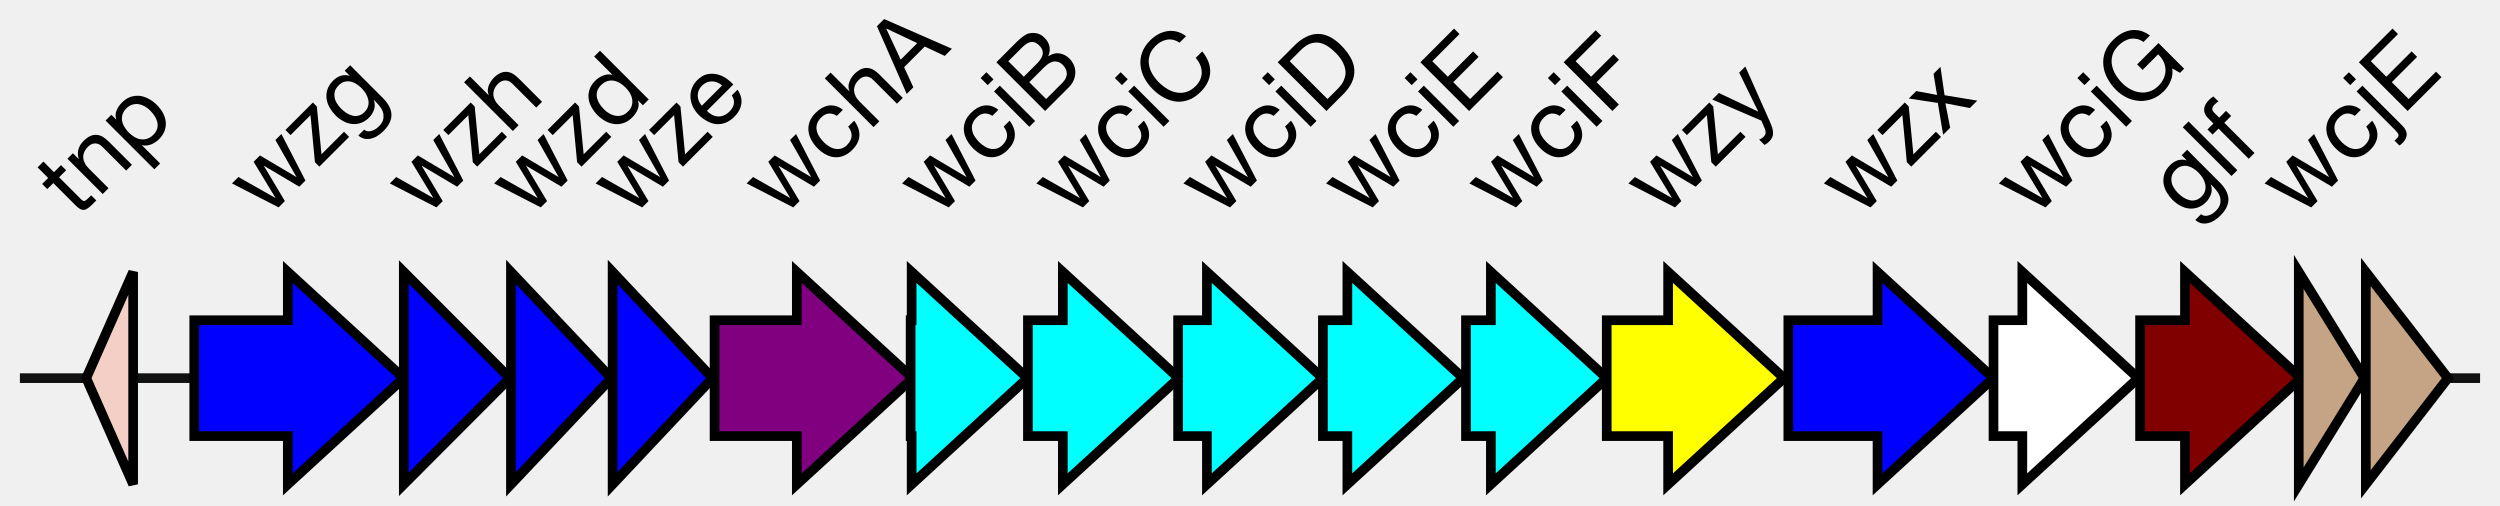
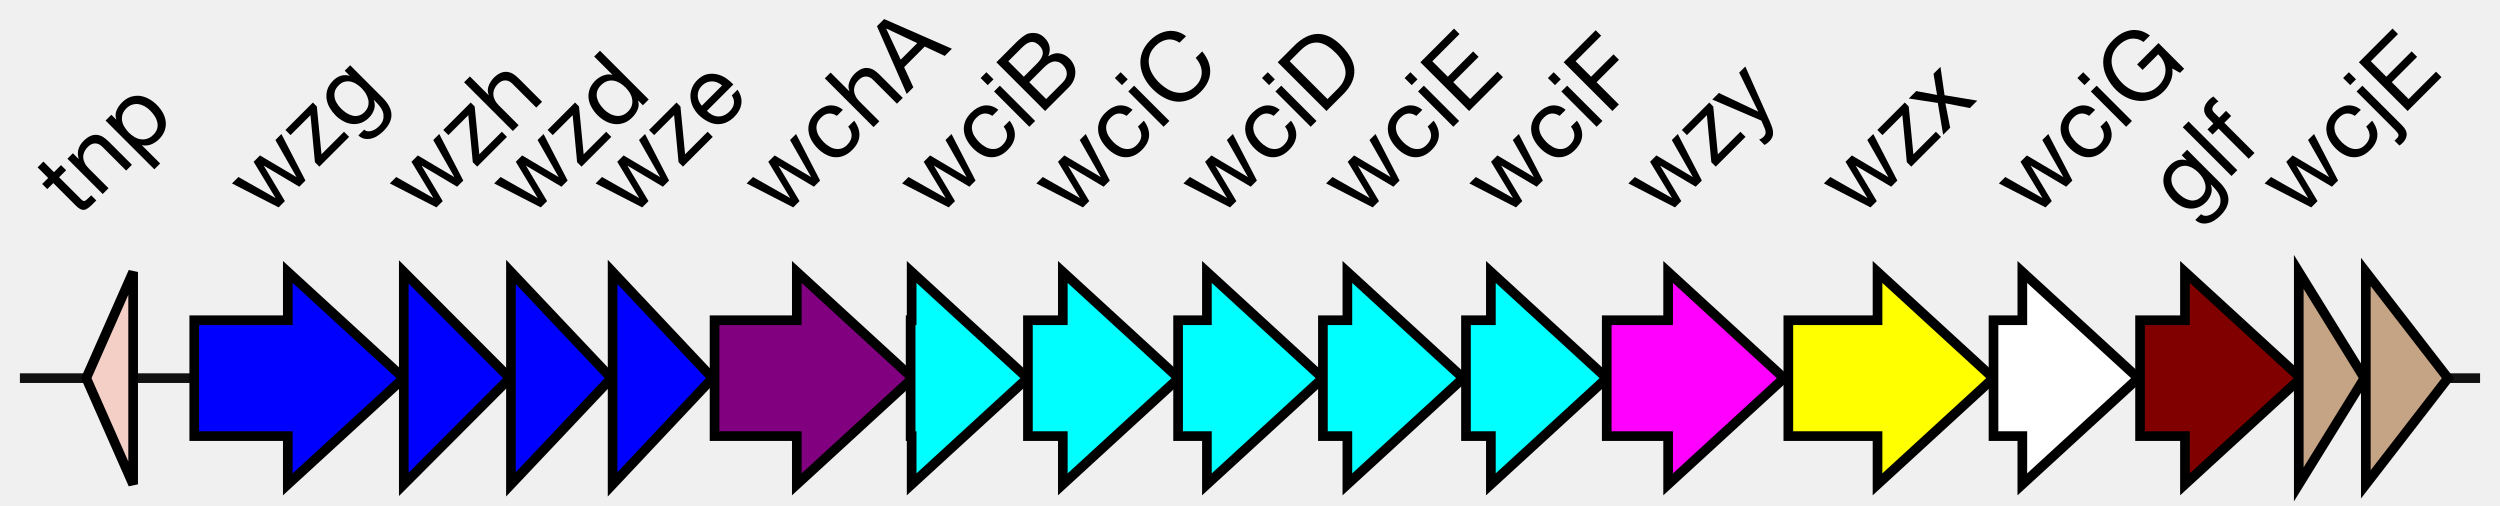
<svg xmlns="http://www.w3.org/2000/svg" width="100%" height="100%" viewBox="0 0 1079 218" version="1.1" xml:space="preserve" style="fill-rule:evenodd;clip-rule:evenodd;">
  <path d="M8.59,163.208L1070.4,163.208" style="fill:none;fill-rule:nonzero;stroke:rgb(17,17,17);stroke-width:4.17px;" />
  <path d="M57.465,209.042L57.465,117.375L37.215,163.208L57.465,209.042Z" style="fill:rgb(243,207,198);fill-rule:nonzero;stroke:black;stroke-width:4.17px;" />
  <g transform="matrix(0.707107,-0.707107,0.707107,0.707107,33.1665,94.9002)">
    <g transform="matrix(41.667,0,0,41.667,0,0)">
      <path d="M0.182,-0.517L0.182,-0.672L0.097,-0.672L0.097,-0.517L0.009,-0.517L0.009,-0.442L0.097,-0.442L0.097,-0.113C0.097,-0.089 0.099,-0.07 0.104,-0.055C0.109,-0.04 0.116,-0.029 0.126,-0.021C0.135,-0.013 0.148,-0.008 0.164,-0.005C0.179,-0.002 0.198,-0 0.22,-0L0.285,-0L0.285,-0.075L0.246,-0.075C0.233,-0.075 0.222,-0.076 0.214,-0.077C0.205,-0.078 0.199,-0.08 0.194,-0.083C0.189,-0.086 0.186,-0.091 0.185,-0.097C0.183,-0.103 0.182,-0.111 0.182,-0.121L0.182,-0.442L0.285,-0.442L0.285,-0.517L0.182,-0.517Z" style="fill-rule:nonzero;" />
    </g>
    <g transform="matrix(41.667,0,0,41.667,13.1251,0)">
      <path d="M0.064,-0.517L0.064,-0L0.149,-0L0.149,-0.292C0.149,-0.315 0.152,-0.337 0.159,-0.357C0.165,-0.376 0.174,-0.393 0.187,-0.408C0.2,-0.423 0.216,-0.434 0.235,-0.442C0.254,-0.45 0.276,-0.454 0.302,-0.454C0.335,-0.454 0.36,-0.445 0.379,-0.426C0.398,-0.407 0.407,-0.382 0.407,-0.35L0.407,-0L0.492,-0L0.492,-0.34C0.492,-0.368 0.489,-0.393 0.484,-0.417C0.478,-0.44 0.468,-0.459 0.454,-0.476C0.44,-0.493 0.422,-0.506 0.399,-0.515C0.376,-0.524 0.348,-0.529 0.314,-0.529C0.237,-0.529 0.181,-0.498 0.146,-0.435L0.144,-0.435L0.144,-0.517L0.064,-0.517Z" style="fill-rule:nonzero;" />
    </g>
    <g transform="matrix(41.667,0,0,41.667,36.292,0)">
      <path d="M0.067,-0.517L0.067,0.197L0.152,0.197L0.152,-0.069L0.154,-0.069C0.163,-0.054 0.175,-0.041 0.189,-0.031C0.202,-0.02 0.217,-0.012 0.232,-0.006C0.247,0 0.263,0.004 0.279,0.007C0.294,0.01 0.308,0.011 0.321,0.011C0.36,0.011 0.395,0.004 0.425,-0.01C0.454,-0.024 0.479,-0.043 0.499,-0.068C0.518,-0.092 0.533,-0.12 0.543,-0.153C0.552,-0.186 0.557,-0.22 0.557,-0.257C0.557,-0.294 0.552,-0.328 0.542,-0.361C0.532,-0.394 0.517,-0.423 0.498,-0.448C0.478,-0.472 0.453,-0.492 0.424,-0.507C0.394,-0.522 0.359,-0.529 0.319,-0.529C0.283,-0.529 0.25,-0.523 0.22,-0.51C0.19,-0.497 0.168,-0.476 0.154,-0.447L0.152,-0.447L0.152,-0.517L0.067,-0.517ZM0.467,-0.263C0.467,-0.238 0.464,-0.213 0.459,-0.189C0.454,-0.165 0.445,-0.144 0.433,-0.125C0.421,-0.106 0.405,-0.091 0.386,-0.08C0.366,-0.069 0.341,-0.063 0.312,-0.063C0.283,-0.063 0.258,-0.069 0.237,-0.08C0.216,-0.091 0.2,-0.105 0.187,-0.123C0.173,-0.141 0.164,-0.162 0.158,-0.186C0.152,-0.209 0.149,-0.234 0.149,-0.259C0.149,-0.283 0.152,-0.307 0.158,-0.33C0.163,-0.353 0.172,-0.374 0.185,-0.393C0.198,-0.411 0.214,-0.426 0.234,-0.437C0.254,-0.448 0.278,-0.454 0.307,-0.454C0.334,-0.454 0.358,-0.449 0.379,-0.438C0.399,-0.427 0.416,-0.413 0.429,-0.395C0.442,-0.377 0.451,-0.357 0.458,-0.334C0.464,-0.311 0.467,-0.287 0.467,-0.263Z" style="fill-rule:nonzero;" />
    </g>
  </g>
  <path d="M83.84,138.208L124.215,138.208L124.215,117.375L174.215,163.208L124.215,209.042L124.215,188.208L83.84,188.208L83.84,138.208Z" style="fill:rgb(0,0,255);fill-rule:nonzero;stroke:black;stroke-width:4.17px;" />
  <g transform="matrix(0.707107,-0.707107,0.707107,0.707107,114.854,94.8994)">
    <g transform="matrix(41.667,0,0,41.667,0,0)">
      <path d="M0.576,-0L0.741,-0.517L0.653,-0.517L0.537,-0.094L0.535,-0.094L0.427,-0.517L0.334,-0.517L0.23,-0.094L0.228,-0.094L0.111,-0.517L0.017,-0.517L0.183,-0L0.275,-0L0.379,-0.411L0.381,-0.411L0.486,-0L0.576,-0Z" style="fill-rule:nonzero;" />
    </g>
    <g transform="matrix(41.667,0,0,41.667,31.5836,0)">
      <path d="M0.022,-0.065L0.022,-0L0.458,-0L0.458,-0.075L0.128,-0.075L0.444,-0.459L0.444,-0.517L0.042,-0.517L0.042,-0.442L0.334,-0.442L0.022,-0.065Z" style="fill-rule:nonzero;" />
    </g>
    <g transform="matrix(41.667,0,0,41.667,51.5837,0)">
      <path d="M0.51,-0.044L0.51,-0.517L0.43,-0.517L0.43,-0.443L0.429,-0.443C0.414,-0.472 0.392,-0.493 0.365,-0.508C0.338,-0.522 0.308,-0.529 0.275,-0.529C0.23,-0.529 0.193,-0.521 0.162,-0.504C0.131,-0.487 0.107,-0.465 0.088,-0.439C0.069,-0.412 0.056,-0.383 0.048,-0.351C0.04,-0.318 0.036,-0.287 0.036,-0.256C0.036,-0.221 0.041,-0.187 0.051,-0.156C0.06,-0.124 0.075,-0.096 0.094,-0.073C0.113,-0.049 0.137,-0.03 0.166,-0.016C0.195,-0.002 0.228,0.005 0.267,0.005C0.3,0.005 0.332,-0.003 0.362,-0.018C0.391,-0.033 0.413,-0.056 0.428,-0.088L0.43,-0.088L0.43,-0.054C0.43,-0.025 0.427,0.001 0.422,0.025C0.416,0.049 0.407,0.07 0.394,0.087C0.381,0.103 0.365,0.117 0.346,0.127C0.327,0.136 0.303,0.141 0.275,0.141C0.261,0.141 0.246,0.14 0.231,0.137C0.216,0.134 0.202,0.129 0.189,0.122C0.175,0.115 0.165,0.107 0.156,0.096C0.147,0.085 0.142,0.072 0.141,0.057L0.056,0.057C0.057,0.085 0.065,0.109 0.078,0.128C0.091,0.147 0.108,0.163 0.129,0.175C0.149,0.187 0.171,0.196 0.197,0.201C0.222,0.206 0.246,0.209 0.27,0.209C0.353,0.209 0.413,0.188 0.452,0.146C0.491,0.104 0.51,0.041 0.51,-0.044ZM0.272,-0.069C0.244,-0.069 0.221,-0.075 0.202,-0.087C0.183,-0.098 0.168,-0.114 0.157,-0.133C0.146,-0.152 0.138,-0.173 0.133,-0.196C0.128,-0.219 0.126,-0.243 0.126,-0.266C0.126,-0.291 0.129,-0.314 0.135,-0.337C0.14,-0.36 0.149,-0.38 0.162,-0.397C0.174,-0.414 0.19,-0.428 0.209,-0.439C0.228,-0.449 0.252,-0.454 0.279,-0.454C0.306,-0.454 0.328,-0.449 0.347,-0.438C0.366,-0.427 0.381,-0.413 0.393,-0.396C0.404,-0.378 0.413,-0.358 0.418,-0.336C0.423,-0.314 0.426,-0.292 0.426,-0.269C0.426,-0.245 0.423,-0.221 0.418,-0.197C0.412,-0.173 0.403,-0.152 0.391,-0.133C0.379,-0.114 0.363,-0.098 0.344,-0.087C0.324,-0.075 0.3,-0.069 0.272,-0.069Z" style="fill-rule:nonzero;" />
    </g>
  </g>
  <path d="M174.277,209.042L174.277,117.375L220.027,163.208L174.277,209.042Z" style="fill:rgb(0,0,255);fill-rule:nonzero;stroke:black;stroke-width:4.17px;" />
  <g transform="matrix(0.707107,-0.707107,0.707107,0.707107,182.979,94.8997)">
    <g transform="matrix(41.667,0,0,41.667,0,0)">
      <path d="M0.576,-0L0.741,-0.517L0.653,-0.517L0.537,-0.094L0.535,-0.094L0.427,-0.517L0.334,-0.517L0.23,-0.094L0.228,-0.094L0.111,-0.517L0.017,-0.517L0.183,-0L0.275,-0L0.379,-0.411L0.381,-0.411L0.486,-0L0.576,-0Z" style="fill-rule:nonzero;" />
    </g>
    <g transform="matrix(41.667,0,0,41.667,31.5836,0)">
      <path d="M0.022,-0.065L0.022,-0L0.458,-0L0.458,-0.075L0.128,-0.075L0.444,-0.459L0.444,-0.517L0.042,-0.517L0.042,-0.442L0.334,-0.442L0.022,-0.065Z" style="fill-rule:nonzero;" />
    </g>
    <g transform="matrix(41.667,0,0,41.667,51.5837,0)">
      <path d="M0.064,-0.714L0.064,-0L0.149,-0L0.149,-0.292C0.149,-0.315 0.152,-0.337 0.159,-0.357C0.165,-0.376 0.174,-0.393 0.187,-0.408C0.2,-0.423 0.216,-0.434 0.235,-0.442C0.254,-0.45 0.276,-0.454 0.302,-0.454C0.335,-0.454 0.36,-0.445 0.379,-0.426C0.398,-0.407 0.407,-0.382 0.407,-0.35L0.407,-0L0.492,-0L0.492,-0.34C0.492,-0.368 0.489,-0.393 0.484,-0.417C0.478,-0.44 0.468,-0.459 0.454,-0.476C0.44,-0.493 0.422,-0.506 0.399,-0.515C0.376,-0.524 0.348,-0.529 0.314,-0.529C0.299,-0.529 0.283,-0.527 0.267,-0.524C0.25,-0.521 0.235,-0.516 0.22,-0.509C0.205,-0.502 0.191,-0.493 0.179,-0.482C0.167,-0.47 0.158,-0.457 0.151,-0.441L0.149,-0.441L0.149,-0.714L0.064,-0.714Z" style="fill-rule:nonzero;" />
    </g>
  </g>
  <path d="M220.527,209.042L220.527,117.375L263.84,163.208L220.527,209.042Z" style="fill:rgb(0,0,255);fill-rule:nonzero;stroke:black;stroke-width:4.17px;" />
  <g transform="matrix(0.707107,-0.707107,0.707107,0.707107,228.01,94.9)">
    <g transform="matrix(41.667,0,0,41.667,0,0)">
      <path d="M0.576,-0L0.741,-0.517L0.653,-0.517L0.537,-0.094L0.535,-0.094L0.427,-0.517L0.334,-0.517L0.23,-0.094L0.228,-0.094L0.111,-0.517L0.017,-0.517L0.183,-0L0.275,-0L0.379,-0.411L0.381,-0.411L0.486,-0L0.576,-0Z" style="fill-rule:nonzero;" />
    </g>
    <g transform="matrix(41.667,0,0,41.667,31.5836,0)">
      <path d="M0.022,-0.065L0.022,-0L0.458,-0L0.458,-0.075L0.128,-0.075L0.444,-0.459L0.444,-0.517L0.042,-0.517L0.042,-0.442L0.334,-0.442L0.022,-0.065Z" style="fill-rule:nonzero;" />
    </g>
    <g transform="matrix(41.667,0,0,41.667,51.5837,0)">
      <path d="M0.126,-0.254C0.126,-0.279 0.129,-0.304 0.134,-0.328C0.139,-0.352 0.148,-0.373 0.16,-0.392C0.172,-0.411 0.188,-0.426 0.208,-0.437C0.228,-0.448 0.252,-0.454 0.281,-0.454C0.31,-0.454 0.335,-0.448 0.356,-0.438C0.377,-0.427 0.394,-0.412 0.407,-0.394C0.42,-0.376 0.429,-0.355 0.435,-0.332C0.441,-0.308 0.444,-0.283 0.444,-0.258C0.444,-0.234 0.441,-0.21 0.436,-0.187C0.43,-0.164 0.421,-0.143 0.408,-0.125C0.395,-0.106 0.379,-0.091 0.359,-0.08C0.339,-0.069 0.315,-0.063 0.286,-0.063C0.259,-0.063 0.235,-0.068 0.215,-0.079C0.194,-0.09 0.178,-0.104 0.165,-0.122C0.152,-0.14 0.142,-0.161 0.136,-0.184C0.129,-0.206 0.126,-0.23 0.126,-0.254ZM0.526,-0L0.526,-0.714L0.441,-0.714L0.441,-0.448L0.439,-0.448C0.43,-0.463 0.418,-0.476 0.405,-0.487C0.391,-0.497 0.376,-0.505 0.361,-0.512C0.346,-0.518 0.33,-0.522 0.315,-0.525C0.3,-0.528 0.285,-0.529 0.272,-0.529C0.233,-0.529 0.198,-0.522 0.169,-0.508C0.139,-0.493 0.114,-0.474 0.095,-0.45C0.075,-0.425 0.06,-0.397 0.051,-0.364C0.041,-0.331 0.036,-0.297 0.036,-0.26C0.036,-0.223 0.041,-0.189 0.051,-0.156C0.061,-0.123 0.076,-0.095 0.096,-0.07C0.115,-0.045 0.14,-0.026 0.17,-0.011C0.199,0.004 0.234,0.011 0.274,0.011C0.31,0.011 0.343,0.005 0.373,-0.008C0.403,-0.021 0.425,-0.041 0.439,-0.07L0.441,-0.07L0.441,-0L0.526,-0Z" style="fill-rule:nonzero;" />
    </g>
  </g>
  <path d="M264.402,209.042L264.402,117.375L307.527,163.208L264.402,209.042Z" style="fill:rgb(0,0,255);fill-rule:nonzero;stroke:black;stroke-width:4.17px;" />
  <g transform="matrix(0.707107,-0.707107,0.707107,0.707107,271.791,94.9001)">
    <g transform="matrix(41.667,0,0,41.667,0,0)">
      <path d="M0.576,-0L0.741,-0.517L0.653,-0.517L0.537,-0.094L0.535,-0.094L0.427,-0.517L0.334,-0.517L0.23,-0.094L0.228,-0.094L0.111,-0.517L0.017,-0.517L0.183,-0L0.275,-0L0.379,-0.411L0.381,-0.411L0.486,-0L0.576,-0Z" style="fill-rule:nonzero;" />
    </g>
    <g transform="matrix(41.667,0,0,41.667,31.5836,0)">
      <path d="M0.022,-0.065L0.022,-0L0.458,-0L0.458,-0.075L0.128,-0.075L0.444,-0.459L0.444,-0.517L0.042,-0.517L0.042,-0.442L0.334,-0.442L0.022,-0.065Z" style="fill-rule:nonzero;" />
    </g>
    <g transform="matrix(41.667,0,0,41.667,51.5837,0)">
      <path d="M0.423,-0.308L0.126,-0.308C0.127,-0.328 0.132,-0.347 0.139,-0.365C0.146,-0.382 0.156,-0.398 0.169,-0.411C0.182,-0.424 0.197,-0.435 0.215,-0.443C0.232,-0.45 0.252,-0.454 0.274,-0.454C0.295,-0.454 0.315,-0.45 0.333,-0.443C0.35,-0.435 0.366,-0.425 0.379,-0.412C0.392,-0.399 0.402,-0.383 0.41,-0.365C0.417,-0.347 0.422,-0.328 0.423,-0.308ZM0.505,-0.164L0.421,-0.164C0.414,-0.13 0.399,-0.105 0.376,-0.088C0.353,-0.071 0.323,-0.063 0.287,-0.063C0.259,-0.063 0.235,-0.068 0.214,-0.077C0.193,-0.086 0.176,-0.099 0.163,-0.115C0.15,-0.13 0.14,-0.148 0.134,-0.169C0.128,-0.189 0.125,-0.21 0.126,-0.233L0.513,-0.233C0.514,-0.264 0.511,-0.297 0.505,-0.332C0.498,-0.367 0.485,-0.399 0.467,-0.428C0.448,-0.457 0.424,-0.482 0.394,-0.501C0.363,-0.52 0.325,-0.529 0.279,-0.529C0.244,-0.529 0.211,-0.522 0.182,-0.509C0.152,-0.496 0.126,-0.477 0.105,-0.453C0.083,-0.429 0.066,-0.401 0.054,-0.368C0.042,-0.335 0.036,-0.299 0.036,-0.26C0.037,-0.221 0.043,-0.184 0.054,-0.151C0.064,-0.118 0.079,-0.089 0.1,-0.065C0.121,-0.041 0.146,-0.022 0.177,-0.009C0.207,0.004 0.243,0.011 0.284,0.011C0.343,0.011 0.391,-0.004 0.43,-0.033C0.469,-0.062 0.494,-0.106 0.505,-0.164Z" style="fill-rule:nonzero;" />
    </g>
  </g>
  <path d="M308.402,138.208L343.902,138.208L343.902,117.375L393.902,163.208L343.902,209.042L343.902,188.208L308.402,188.208L308.402,138.208Z" style="fill:rgb(128,0,128);fill-rule:nonzero;stroke:black;stroke-width:4.17px;" />
  <g transform="matrix(0.707107,-0.707107,0.707107,0.707107,336.979,94.9002)">
    <g transform="matrix(41.667,0,0,41.667,0,0)">
      <path d="M0.576,-0L0.741,-0.517L0.653,-0.517L0.537,-0.094L0.535,-0.094L0.427,-0.517L0.334,-0.517L0.23,-0.094L0.228,-0.094L0.111,-0.517L0.017,-0.517L0.183,-0L0.275,-0L0.379,-0.411L0.381,-0.411L0.486,-0L0.576,-0Z" style="fill-rule:nonzero;" />
    </g>
    <g transform="matrix(41.667,0,0,41.667,31.5836,0)">
      <path d="M0.415,-0.351L0.503,-0.351C0.5,-0.382 0.492,-0.408 0.479,-0.431C0.466,-0.453 0.45,-0.471 0.431,-0.486C0.411,-0.501 0.388,-0.511 0.363,-0.519C0.337,-0.526 0.309,-0.529 0.28,-0.529C0.239,-0.529 0.204,-0.522 0.173,-0.508C0.142,-0.493 0.117,-0.474 0.097,-0.449C0.076,-0.424 0.061,-0.394 0.051,-0.361C0.041,-0.327 0.036,-0.291 0.036,-0.252C0.036,-0.213 0.041,-0.178 0.052,-0.146C0.062,-0.113 0.077,-0.085 0.098,-0.062C0.118,-0.039 0.143,-0.021 0.174,-0.008C0.204,0.005 0.239,0.011 0.278,0.011C0.344,0.011 0.396,-0.006 0.435,-0.041C0.473,-0.076 0.497,-0.125 0.506,-0.189L0.419,-0.189C0.414,-0.149 0.399,-0.118 0.376,-0.096C0.352,-0.074 0.319,-0.063 0.277,-0.063C0.25,-0.063 0.227,-0.068 0.208,-0.079C0.189,-0.09 0.173,-0.104 0.161,-0.122C0.149,-0.139 0.14,-0.159 0.135,-0.182C0.129,-0.205 0.126,-0.228 0.126,-0.252C0.126,-0.278 0.129,-0.303 0.134,-0.328C0.139,-0.352 0.148,-0.373 0.161,-0.392C0.173,-0.411 0.189,-0.426 0.21,-0.437C0.231,-0.448 0.256,-0.454 0.287,-0.454C0.323,-0.454 0.352,-0.445 0.373,-0.427C0.394,-0.409 0.408,-0.384 0.415,-0.351Z" style="fill-rule:nonzero;" />
    </g>
    <g transform="matrix(41.667,0,0,41.667,53.9588,0)">
      <path d="M0.064,-0.714L0.064,-0L0.149,-0L0.149,-0.292C0.149,-0.315 0.152,-0.337 0.159,-0.357C0.165,-0.376 0.174,-0.393 0.187,-0.408C0.2,-0.423 0.216,-0.434 0.235,-0.442C0.254,-0.45 0.276,-0.454 0.302,-0.454C0.335,-0.454 0.36,-0.445 0.379,-0.426C0.398,-0.407 0.407,-0.382 0.407,-0.35L0.407,-0L0.492,-0L0.492,-0.34C0.492,-0.368 0.489,-0.393 0.484,-0.417C0.478,-0.44 0.468,-0.459 0.454,-0.476C0.44,-0.493 0.422,-0.506 0.399,-0.515C0.376,-0.524 0.348,-0.529 0.314,-0.529C0.299,-0.529 0.283,-0.527 0.267,-0.524C0.25,-0.521 0.235,-0.516 0.22,-0.509C0.205,-0.502 0.191,-0.493 0.179,-0.482C0.167,-0.47 0.158,-0.457 0.151,-0.441L0.149,-0.441L0.149,-0.714L0.064,-0.714Z" style="fill-rule:nonzero;" />
    </g>
    <g transform="matrix(41.667,0,0,41.667,77.1256,0)">
      <path d="M0.201,-0.295L0.322,-0.628L0.324,-0.628L0.443,-0.295L0.201,-0.295ZM0.272,-0.714L-0.006,-0L0.091,-0L0.171,-0.215L0.473,-0.215L0.551,-0L0.656,-0L0.377,-0.714L0.272,-0.714Z" style="fill-rule:nonzero;" />
    </g>
  </g>
  <path d="M393.027,138.208L393.465,138.208L393.465,117.375L443.465,163.208L393.465,209.042L393.465,188.208L393.027,188.208L393.027,138.208Z" style="fill:rgb(0,255,255);fill-rule:nonzero;stroke:black;stroke-width:4.17px;" />
  <g transform="matrix(0.707107,-0.707107,0.707107,0.707107,404.073,94.8996)">
    <g transform="matrix(41.667,0,0,41.667,0,0)">
      <path d="M0.576,-0L0.741,-0.517L0.653,-0.517L0.537,-0.094L0.535,-0.094L0.427,-0.517L0.334,-0.517L0.23,-0.094L0.228,-0.094L0.111,-0.517L0.017,-0.517L0.183,-0L0.275,-0L0.379,-0.411L0.381,-0.411L0.486,-0L0.576,-0Z" style="fill-rule:nonzero;" />
    </g>
    <g transform="matrix(41.667,0,0,41.667,31.5836,0)">
      <path d="M0.415,-0.351L0.503,-0.351C0.5,-0.382 0.492,-0.408 0.479,-0.431C0.466,-0.453 0.45,-0.471 0.431,-0.486C0.411,-0.501 0.388,-0.511 0.363,-0.519C0.337,-0.526 0.309,-0.529 0.28,-0.529C0.239,-0.529 0.204,-0.522 0.173,-0.508C0.142,-0.493 0.117,-0.474 0.097,-0.449C0.076,-0.424 0.061,-0.394 0.051,-0.361C0.041,-0.327 0.036,-0.291 0.036,-0.252C0.036,-0.213 0.041,-0.178 0.052,-0.146C0.062,-0.113 0.077,-0.085 0.098,-0.062C0.118,-0.039 0.143,-0.021 0.174,-0.008C0.204,0.005 0.239,0.011 0.278,0.011C0.344,0.011 0.396,-0.006 0.435,-0.041C0.473,-0.076 0.497,-0.125 0.506,-0.189L0.419,-0.189C0.414,-0.149 0.399,-0.118 0.376,-0.096C0.352,-0.074 0.319,-0.063 0.277,-0.063C0.25,-0.063 0.227,-0.068 0.208,-0.079C0.189,-0.09 0.173,-0.104 0.161,-0.122C0.149,-0.139 0.14,-0.159 0.135,-0.182C0.129,-0.205 0.126,-0.228 0.126,-0.252C0.126,-0.278 0.129,-0.303 0.134,-0.328C0.139,-0.352 0.148,-0.373 0.161,-0.392C0.173,-0.411 0.189,-0.426 0.21,-0.437C0.231,-0.448 0.256,-0.454 0.287,-0.454C0.323,-0.454 0.352,-0.445 0.373,-0.427C0.394,-0.409 0.408,-0.384 0.415,-0.351Z" style="fill-rule:nonzero;" />
    </g>
    <g transform="matrix(41.667,0,0,41.667,53.9588,0)">
      <path d="M0.154,-0.61L0.154,-0.714L0.069,-0.714L0.069,-0.61L0.154,-0.61ZM0.069,-0.517L0.069,-0L0.154,-0L0.154,-0.517L0.069,-0.517Z" style="fill-rule:nonzero;" />
    </g>
    <g transform="matrix(41.667,0,0,41.667,63.2088,0)">
-       <path d="M0.173,-0.407L0.173,-0.634L0.363,-0.634C0.384,-0.634 0.403,-0.633 0.422,-0.631C0.44,-0.628 0.456,-0.623 0.47,-0.615C0.484,-0.607 0.495,-0.596 0.503,-0.581C0.511,-0.566 0.515,-0.546 0.515,-0.521C0.515,-0.483 0.503,-0.455 0.48,-0.436C0.456,-0.417 0.417,-0.407 0.363,-0.407L0.173,-0.407ZM0.078,-0.714L0.078,-0L0.423,-0C0.458,-0 0.49,-0.006 0.517,-0.018C0.544,-0.029 0.566,-0.045 0.585,-0.064C0.603,-0.083 0.617,-0.104 0.626,-0.129C0.635,-0.154 0.64,-0.179 0.64,-0.205C0.64,-0.249 0.628,-0.286 0.605,-0.317C0.582,-0.348 0.548,-0.368 0.504,-0.377L0.504,-0.379C0.538,-0.392 0.564,-0.413 0.583,-0.441C0.601,-0.468 0.61,-0.501 0.61,-0.539C0.61,-0.575 0.602,-0.605 0.586,-0.63C0.569,-0.655 0.549,-0.674 0.526,-0.688C0.515,-0.695 0.503,-0.7 0.488,-0.703C0.472,-0.706 0.456,-0.709 0.439,-0.711C0.422,-0.712 0.404,-0.713 0.387,-0.714C0.369,-0.714 0.352,-0.714 0.337,-0.714L0.078,-0.714ZM0.173,-0.08L0.173,-0.327L0.39,-0.327C0.41,-0.327 0.429,-0.325 0.448,-0.322C0.467,-0.318 0.483,-0.312 0.498,-0.303C0.512,-0.294 0.523,-0.281 0.532,-0.266C0.541,-0.251 0.545,-0.231 0.545,-0.208C0.545,-0.168 0.533,-0.137 0.51,-0.114C0.486,-0.091 0.453,-0.08 0.411,-0.08L0.173,-0.08Z" style="fill-rule:nonzero;" />
+       <path d="M0.173,-0.407L0.173,-0.634L0.363,-0.634C0.384,-0.634 0.403,-0.633 0.422,-0.631C0.44,-0.628 0.456,-0.623 0.47,-0.615C0.484,-0.607 0.495,-0.596 0.503,-0.581C0.511,-0.566 0.515,-0.546 0.515,-0.521C0.515,-0.483 0.503,-0.455 0.48,-0.436C0.456,-0.417 0.417,-0.407 0.363,-0.407L0.173,-0.407ZM0.078,-0.714L0.078,-0L0.423,-0C0.458,-0 0.49,-0.006 0.517,-0.018C0.544,-0.029 0.566,-0.045 0.585,-0.064C0.603,-0.083 0.617,-0.104 0.626,-0.129C0.635,-0.154 0.64,-0.179 0.64,-0.205C0.64,-0.249 0.628,-0.286 0.605,-0.317C0.582,-0.348 0.548,-0.368 0.504,-0.377L0.504,-0.379C0.538,-0.392 0.564,-0.413 0.583,-0.441C0.601,-0.468 0.61,-0.501 0.61,-0.539C0.61,-0.575 0.602,-0.605 0.586,-0.63C0.569,-0.655 0.549,-0.674 0.526,-0.688C0.515,-0.695 0.503,-0.7 0.488,-0.703C0.472,-0.706 0.456,-0.709 0.439,-0.711C0.422,-0.712 0.404,-0.713 0.387,-0.714L0.078,-0.714ZM0.173,-0.08L0.173,-0.327L0.39,-0.327C0.41,-0.327 0.429,-0.325 0.448,-0.322C0.467,-0.318 0.483,-0.312 0.498,-0.303C0.512,-0.294 0.523,-0.281 0.532,-0.266C0.541,-0.251 0.545,-0.231 0.545,-0.208C0.545,-0.168 0.533,-0.137 0.51,-0.114C0.486,-0.091 0.453,-0.08 0.411,-0.08L0.173,-0.08Z" style="fill-rule:nonzero;" />
    </g>
  </g>
  <path d="M443.652,138.208L458.715,138.208L458.715,117.375L508.715,163.208L458.715,209.042L458.715,188.208L443.652,188.208L443.652,138.208Z" style="fill:rgb(0,255,255);fill-rule:nonzero;stroke:black;stroke-width:4.17px;" />
  <g transform="matrix(0.707107,-0.707107,0.707107,0.707107,462.01,94.8999)">
    <g transform="matrix(41.667,0,0,41.667,0,0)">
      <path d="M0.576,-0L0.741,-0.517L0.653,-0.517L0.537,-0.094L0.535,-0.094L0.427,-0.517L0.334,-0.517L0.23,-0.094L0.228,-0.094L0.111,-0.517L0.017,-0.517L0.183,-0L0.275,-0L0.379,-0.411L0.381,-0.411L0.486,-0L0.576,-0Z" style="fill-rule:nonzero;" />
    </g>
    <g transform="matrix(41.667,0,0,41.667,31.5836,0)">
      <path d="M0.415,-0.351L0.503,-0.351C0.5,-0.382 0.492,-0.408 0.479,-0.431C0.466,-0.453 0.45,-0.471 0.431,-0.486C0.411,-0.501 0.388,-0.511 0.363,-0.519C0.337,-0.526 0.309,-0.529 0.28,-0.529C0.239,-0.529 0.204,-0.522 0.173,-0.508C0.142,-0.493 0.117,-0.474 0.097,-0.449C0.076,-0.424 0.061,-0.394 0.051,-0.361C0.041,-0.327 0.036,-0.291 0.036,-0.252C0.036,-0.213 0.041,-0.178 0.052,-0.146C0.062,-0.113 0.077,-0.085 0.098,-0.062C0.118,-0.039 0.143,-0.021 0.174,-0.008C0.204,0.005 0.239,0.011 0.278,0.011C0.344,0.011 0.396,-0.006 0.435,-0.041C0.473,-0.076 0.497,-0.125 0.506,-0.189L0.419,-0.189C0.414,-0.149 0.399,-0.118 0.376,-0.096C0.352,-0.074 0.319,-0.063 0.277,-0.063C0.25,-0.063 0.227,-0.068 0.208,-0.079C0.189,-0.09 0.173,-0.104 0.161,-0.122C0.149,-0.139 0.14,-0.159 0.135,-0.182C0.129,-0.205 0.126,-0.228 0.126,-0.252C0.126,-0.278 0.129,-0.303 0.134,-0.328C0.139,-0.352 0.148,-0.373 0.161,-0.392C0.173,-0.411 0.189,-0.426 0.21,-0.437C0.231,-0.448 0.256,-0.454 0.287,-0.454C0.323,-0.454 0.352,-0.445 0.373,-0.427C0.394,-0.409 0.408,-0.384 0.415,-0.351Z" style="fill-rule:nonzero;" />
    </g>
    <g transform="matrix(41.667,0,0,41.667,53.9588,0)">
      <path d="M0.154,-0.61L0.154,-0.714L0.069,-0.714L0.069,-0.61L0.154,-0.61ZM0.069,-0.517L0.069,-0L0.154,-0L0.154,-0.517L0.069,-0.517Z" style="fill-rule:nonzero;" />
    </g>
    <g transform="matrix(41.667,0,0,41.667,63.2088,0)">
      <path d="M0.58,-0.499L0.675,-0.499C0.67,-0.537 0.658,-0.571 0.641,-0.6C0.624,-0.628 0.602,-0.653 0.576,-0.672C0.55,-0.691 0.52,-0.706 0.487,-0.716C0.454,-0.726 0.418,-0.731 0.381,-0.731C0.326,-0.731 0.278,-0.721 0.236,-0.702C0.193,-0.682 0.158,-0.655 0.13,-0.621C0.101,-0.587 0.08,-0.547 0.065,-0.502C0.05,-0.456 0.043,-0.407 0.043,-0.355C0.043,-0.303 0.05,-0.254 0.064,-0.209C0.077,-0.164 0.098,-0.124 0.125,-0.091C0.152,-0.058 0.187,-0.032 0.228,-0.013C0.269,0.007 0.318,0.016 0.373,0.016C0.464,0.016 0.536,-0.009 0.589,-0.059C0.642,-0.109 0.673,-0.179 0.682,-0.269L0.587,-0.269C0.585,-0.24 0.579,-0.212 0.569,-0.187C0.559,-0.162 0.545,-0.14 0.528,-0.122C0.51,-0.103 0.489,-0.089 0.465,-0.079C0.44,-0.068 0.412,-0.063 0.381,-0.063C0.338,-0.063 0.302,-0.071 0.271,-0.087C0.24,-0.103 0.215,-0.125 0.196,-0.152C0.176,-0.179 0.161,-0.21 0.152,-0.247C0.143,-0.283 0.138,-0.321 0.138,-0.362C0.138,-0.399 0.143,-0.435 0.152,-0.47C0.161,-0.505 0.176,-0.536 0.196,-0.563C0.215,-0.59 0.24,-0.611 0.271,-0.627C0.301,-0.643 0.337,-0.651 0.38,-0.651C0.43,-0.651 0.473,-0.638 0.51,-0.613C0.546,-0.588 0.569,-0.55 0.58,-0.499Z" style="fill-rule:nonzero;" />
    </g>
  </g>
  <path d="M508.465,138.208L520.902,138.208L520.902,117.375L570.902,163.208L520.902,209.042L520.902,188.208L508.465,188.208L508.465,138.208Z" style="fill:rgb(0,255,255);fill-rule:nonzero;stroke:black;stroke-width:4.17px;" />
  <g transform="matrix(0.707107,-0.707107,0.707107,0.707107,525.51,94.8997)">
    <g transform="matrix(41.667,0,0,41.667,0,0)">
      <path d="M0.576,-0L0.741,-0.517L0.653,-0.517L0.537,-0.094L0.535,-0.094L0.427,-0.517L0.334,-0.517L0.23,-0.094L0.228,-0.094L0.111,-0.517L0.017,-0.517L0.183,-0L0.275,-0L0.379,-0.411L0.381,-0.411L0.486,-0L0.576,-0Z" style="fill-rule:nonzero;" />
    </g>
    <g transform="matrix(41.667,0,0,41.667,31.5836,0)">
      <path d="M0.415,-0.351L0.503,-0.351C0.5,-0.382 0.492,-0.408 0.479,-0.431C0.466,-0.453 0.45,-0.471 0.431,-0.486C0.411,-0.501 0.388,-0.511 0.363,-0.519C0.337,-0.526 0.309,-0.529 0.28,-0.529C0.239,-0.529 0.204,-0.522 0.173,-0.508C0.142,-0.493 0.117,-0.474 0.097,-0.449C0.076,-0.424 0.061,-0.394 0.051,-0.361C0.041,-0.327 0.036,-0.291 0.036,-0.252C0.036,-0.213 0.041,-0.178 0.052,-0.146C0.062,-0.113 0.077,-0.085 0.098,-0.062C0.118,-0.039 0.143,-0.021 0.174,-0.008C0.204,0.005 0.239,0.011 0.278,0.011C0.344,0.011 0.396,-0.006 0.435,-0.041C0.473,-0.076 0.497,-0.125 0.506,-0.189L0.419,-0.189C0.414,-0.149 0.399,-0.118 0.376,-0.096C0.352,-0.074 0.319,-0.063 0.277,-0.063C0.25,-0.063 0.227,-0.068 0.208,-0.079C0.189,-0.09 0.173,-0.104 0.161,-0.122C0.149,-0.139 0.14,-0.159 0.135,-0.182C0.129,-0.205 0.126,-0.228 0.126,-0.252C0.126,-0.278 0.129,-0.303 0.134,-0.328C0.139,-0.352 0.148,-0.373 0.161,-0.392C0.173,-0.411 0.189,-0.426 0.21,-0.437C0.231,-0.448 0.256,-0.454 0.287,-0.454C0.323,-0.454 0.352,-0.445 0.373,-0.427C0.394,-0.409 0.408,-0.384 0.415,-0.351Z" style="fill-rule:nonzero;" />
    </g>
    <g transform="matrix(41.667,0,0,41.667,53.9588,0)">
      <path d="M0.154,-0.61L0.154,-0.714L0.069,-0.714L0.069,-0.61L0.154,-0.61ZM0.069,-0.517L0.069,-0L0.154,-0L0.154,-0.517L0.069,-0.517Z" style="fill-rule:nonzero;" />
    </g>
    <g transform="matrix(41.667,0,0,41.667,63.2088,0)">
      <path d="M0.173,-0.08L0.173,-0.634L0.333,-0.634C0.377,-0.634 0.414,-0.628 0.444,-0.616C0.474,-0.603 0.498,-0.585 0.518,-0.562C0.537,-0.538 0.55,-0.509 0.559,-0.476C0.567,-0.442 0.571,-0.404 0.571,-0.361C0.571,-0.317 0.567,-0.28 0.558,-0.249C0.549,-0.218 0.537,-0.192 0.523,-0.171C0.509,-0.15 0.493,-0.134 0.476,-0.122C0.458,-0.11 0.44,-0.101 0.422,-0.095C0.404,-0.088 0.387,-0.084 0.371,-0.083C0.355,-0.081 0.342,-0.08 0.331,-0.08L0.173,-0.08ZM0.078,-0.714L0.078,-0L0.323,-0C0.382,-0 0.434,-0.008 0.477,-0.025C0.52,-0.042 0.556,-0.066 0.584,-0.098C0.612,-0.129 0.633,-0.168 0.646,-0.215C0.659,-0.261 0.666,-0.314 0.666,-0.374C0.666,-0.489 0.636,-0.574 0.577,-0.63C0.518,-0.686 0.433,-0.714 0.323,-0.714L0.078,-0.714Z" style="fill-rule:nonzero;" />
    </g>
  </g>
  <path d="M570.965,138.208L581.527,138.208L581.527,117.375L631.527,163.208L581.527,209.042L581.527,188.208L570.965,188.208L570.965,138.208Z" style="fill:rgb(0,255,255);fill-rule:nonzero;stroke:black;stroke-width:4.17px;" />
  <g transform="matrix(0.707107,-0.707107,0.707107,0.707107,587.073,94.9)">
    <g transform="matrix(41.667,0,0,41.667,0,0)">
      <path d="M0.576,-0L0.741,-0.517L0.653,-0.517L0.537,-0.094L0.535,-0.094L0.427,-0.517L0.334,-0.517L0.23,-0.094L0.228,-0.094L0.111,-0.517L0.017,-0.517L0.183,-0L0.275,-0L0.379,-0.411L0.381,-0.411L0.486,-0L0.576,-0Z" style="fill-rule:nonzero;" />
    </g>
    <g transform="matrix(41.667,0,0,41.667,31.5836,0)">
      <path d="M0.415,-0.351L0.503,-0.351C0.5,-0.382 0.492,-0.408 0.479,-0.431C0.466,-0.453 0.45,-0.471 0.431,-0.486C0.411,-0.501 0.388,-0.511 0.363,-0.519C0.337,-0.526 0.309,-0.529 0.28,-0.529C0.239,-0.529 0.204,-0.522 0.173,-0.508C0.142,-0.493 0.117,-0.474 0.097,-0.449C0.076,-0.424 0.061,-0.394 0.051,-0.361C0.041,-0.327 0.036,-0.291 0.036,-0.252C0.036,-0.213 0.041,-0.178 0.052,-0.146C0.062,-0.113 0.077,-0.085 0.098,-0.062C0.118,-0.039 0.143,-0.021 0.174,-0.008C0.204,0.005 0.239,0.011 0.278,0.011C0.344,0.011 0.396,-0.006 0.435,-0.041C0.473,-0.076 0.497,-0.125 0.506,-0.189L0.419,-0.189C0.414,-0.149 0.399,-0.118 0.376,-0.096C0.352,-0.074 0.319,-0.063 0.277,-0.063C0.25,-0.063 0.227,-0.068 0.208,-0.079C0.189,-0.09 0.173,-0.104 0.161,-0.122C0.149,-0.139 0.14,-0.159 0.135,-0.182C0.129,-0.205 0.126,-0.228 0.126,-0.252C0.126,-0.278 0.129,-0.303 0.134,-0.328C0.139,-0.352 0.148,-0.373 0.161,-0.392C0.173,-0.411 0.189,-0.426 0.21,-0.437C0.231,-0.448 0.256,-0.454 0.287,-0.454C0.323,-0.454 0.352,-0.445 0.373,-0.427C0.394,-0.409 0.408,-0.384 0.415,-0.351Z" style="fill-rule:nonzero;" />
    </g>
    <g transform="matrix(41.667,0,0,41.667,53.9588,0)">
      <path d="M0.154,-0.61L0.154,-0.714L0.069,-0.714L0.069,-0.61L0.154,-0.61ZM0.069,-0.517L0.069,-0L0.154,-0L0.154,-0.517L0.069,-0.517Z" style="fill-rule:nonzero;" />
    </g>
    <g transform="matrix(41.667,0,0,41.667,63.2088,0)">
      <path d="M0.078,-0.714L0.078,-0L0.574,-0L0.574,-0.08L0.173,-0.08L0.173,-0.327L0.544,-0.327L0.544,-0.407L0.173,-0.407L0.173,-0.634L0.571,-0.634L0.571,-0.714L0.078,-0.714Z" style="fill-rule:nonzero;" />
    </g>
  </g>
  <path d="M632.715,138.208L643.465,138.208L643.465,117.375L693.465,163.208L643.465,209.042L643.465,188.208L632.715,188.208L632.715,138.208Z" style="fill:rgb(0,255,255);fill-rule:nonzero;stroke:black;stroke-width:4.17px;" />
  <g transform="matrix(0.707107,-0.707107,0.707107,0.707107,648.917,94.9004)">
    <g transform="matrix(41.667,0,0,41.667,0,0)">
      <path d="M0.576,-0L0.741,-0.517L0.653,-0.517L0.537,-0.094L0.535,-0.094L0.427,-0.517L0.334,-0.517L0.23,-0.094L0.228,-0.094L0.111,-0.517L0.017,-0.517L0.183,-0L0.275,-0L0.379,-0.411L0.381,-0.411L0.486,-0L0.576,-0Z" style="fill-rule:nonzero;" />
    </g>
    <g transform="matrix(41.667,0,0,41.667,31.5836,0)">
      <path d="M0.415,-0.351L0.503,-0.351C0.5,-0.382 0.492,-0.408 0.479,-0.431C0.466,-0.453 0.45,-0.471 0.431,-0.486C0.411,-0.501 0.388,-0.511 0.363,-0.519C0.337,-0.526 0.309,-0.529 0.28,-0.529C0.239,-0.529 0.204,-0.522 0.173,-0.508C0.142,-0.493 0.117,-0.474 0.097,-0.449C0.076,-0.424 0.061,-0.394 0.051,-0.361C0.041,-0.327 0.036,-0.291 0.036,-0.252C0.036,-0.213 0.041,-0.178 0.052,-0.146C0.062,-0.113 0.077,-0.085 0.098,-0.062C0.118,-0.039 0.143,-0.021 0.174,-0.008C0.204,0.005 0.239,0.011 0.278,0.011C0.344,0.011 0.396,-0.006 0.435,-0.041C0.473,-0.076 0.497,-0.125 0.506,-0.189L0.419,-0.189C0.414,-0.149 0.399,-0.118 0.376,-0.096C0.352,-0.074 0.319,-0.063 0.277,-0.063C0.25,-0.063 0.227,-0.068 0.208,-0.079C0.189,-0.09 0.173,-0.104 0.161,-0.122C0.149,-0.139 0.14,-0.159 0.135,-0.182C0.129,-0.205 0.126,-0.228 0.126,-0.252C0.126,-0.278 0.129,-0.303 0.134,-0.328C0.139,-0.352 0.148,-0.373 0.161,-0.392C0.173,-0.411 0.189,-0.426 0.21,-0.437C0.231,-0.448 0.256,-0.454 0.287,-0.454C0.323,-0.454 0.352,-0.445 0.373,-0.427C0.394,-0.409 0.408,-0.384 0.415,-0.351Z" style="fill-rule:nonzero;" />
    </g>
    <g transform="matrix(41.667,0,0,41.667,53.9588,0)">
      <path d="M0.154,-0.61L0.154,-0.714L0.069,-0.714L0.069,-0.61L0.154,-0.61ZM0.069,-0.517L0.069,-0L0.154,-0L0.154,-0.517L0.069,-0.517Z" style="fill-rule:nonzero;" />
    </g>
    <g transform="matrix(41.667,0,0,41.667,63.2088,0)">
      <path d="M0.078,-0.714L0.078,-0L0.173,-0L0.173,-0.327L0.501,-0.327L0.501,-0.407L0.173,-0.407L0.173,-0.634L0.547,-0.634L0.547,-0.714L0.078,-0.714Z" style="fill-rule:nonzero;" />
    </g>
  </g>
-   <path d="M693.465,138.208L719.965,138.208L719.965,117.375L769.965,163.208L719.965,209.042L719.965,188.208L693.465,188.208L693.465,138.208Z" style="fill:rgb(255,255,0);fill-rule:nonzero;stroke:black;stroke-width:4.17px;" />
+   <path d="M693.465,138.208L719.965,138.208L719.965,117.375L769.965,163.208L719.965,209.042L719.965,188.208L693.465,188.208L693.465,138.208Z" style="fill:rgb(255,0,255);fill-rule:nonzero;stroke:black;stroke-width:4.17px;" />
  <g transform="matrix(0.707107,-0.707107,0.707107,0.707107,717.542,94.9002)">
    <g transform="matrix(41.667,0,0,41.667,0,0)">
      <path d="M0.576,-0L0.741,-0.517L0.653,-0.517L0.537,-0.094L0.535,-0.094L0.427,-0.517L0.334,-0.517L0.23,-0.094L0.228,-0.094L0.111,-0.517L0.017,-0.517L0.183,-0L0.275,-0L0.379,-0.411L0.381,-0.411L0.486,-0L0.576,-0Z" style="fill-rule:nonzero;" />
    </g>
    <g transform="matrix(41.667,0,0,41.667,31.5836,0)">
      <path d="M0.022,-0.065L0.022,-0L0.458,-0L0.458,-0.075L0.128,-0.075L0.444,-0.459L0.444,-0.517L0.042,-0.517L0.042,-0.442L0.334,-0.442L0.022,-0.065Z" style="fill-rule:nonzero;" />
    </g>
    <g transform="matrix(41.667,0,0,41.667,51.5837,0)">
      <path d="M0.267,0.069C0.257,0.094 0.247,0.116 0.238,0.133C0.228,0.15 0.217,0.165 0.206,0.176C0.194,0.187 0.181,0.195 0.167,0.2C0.152,0.205 0.136,0.207 0.117,0.207C0.107,0.207 0.097,0.206 0.087,0.205C0.077,0.204 0.067,0.201 0.058,0.198L0.058,0.12C0.065,0.123 0.074,0.126 0.084,0.129C0.093,0.131 0.101,0.132 0.108,0.132C0.125,0.132 0.14,0.128 0.152,0.12C0.163,0.111 0.172,0.099 0.178,0.084L0.213,-0.003L0.008,-0.517L0.104,-0.517L0.255,-0.094L0.257,-0.094L0.402,-0.517L0.492,-0.517L0.267,0.069Z" style="fill-rule:nonzero;" />
    </g>
  </g>
-   <path d="M771.84,138.208L810.34,138.208L810.34,117.375L860.34,163.208L810.34,209.042L810.34,188.208L771.84,188.208L771.84,138.208Z" style="fill:rgb(0,0,255);fill-rule:nonzero;stroke:black;stroke-width:4.17px;" />
+   <path d="M771.84,138.208L810.34,138.208L810.34,117.375L860.34,163.208L810.34,209.042L810.34,188.208L771.84,188.208L771.84,138.208Z" style="fill:rgb(255,255,0);fill-rule:nonzero;stroke:black;stroke-width:4.17px;" />
  <g transform="matrix(0.707107,-0.707107,0.707107,0.707107,801.917,94.9)">
    <g transform="matrix(41.667,0,0,41.667,0,0)">
      <path d="M0.576,-0L0.741,-0.517L0.653,-0.517L0.537,-0.094L0.535,-0.094L0.427,-0.517L0.334,-0.517L0.23,-0.094L0.228,-0.094L0.111,-0.517L0.017,-0.517L0.183,-0L0.275,-0L0.379,-0.411L0.381,-0.411L0.486,-0L0.576,-0Z" style="fill-rule:nonzero;" />
    </g>
    <g transform="matrix(41.667,0,0,41.667,31.5836,0)">
      <path d="M0.022,-0.065L0.022,-0L0.458,-0L0.458,-0.075L0.128,-0.075L0.444,-0.459L0.444,-0.517L0.042,-0.517L0.042,-0.442L0.334,-0.442L0.022,-0.065Z" style="fill-rule:nonzero;" />
    </g>
    <g transform="matrix(41.667,0,0,41.667,51.5837,0)">
      <path d="M0.203,-0.272L0.009,-0L0.112,-0L0.256,-0.214L0.4,-0L0.509,-0L0.309,-0.279L0.487,-0.517L0.385,-0.517L0.256,-0.336L0.132,-0.517L0.023,-0.517L0.203,-0.272Z" style="fill-rule:nonzero;" />
    </g>
  </g>
  <path d="M860.402,138.208L872.84,138.208L872.84,117.375L922.84,163.208L872.84,209.042L872.84,188.208L860.402,188.208L860.402,138.208Z" style="fill:white;fill-rule:nonzero;stroke:black;stroke-width:4.17px;" />
  <g transform="matrix(0.707107,-0.707107,0.707107,0.707107,877.448,94.8998)">
    <g transform="matrix(41.667,0,0,41.667,0,0)">
      <path d="M0.576,-0L0.741,-0.517L0.653,-0.517L0.537,-0.094L0.535,-0.094L0.427,-0.517L0.334,-0.517L0.23,-0.094L0.228,-0.094L0.111,-0.517L0.017,-0.517L0.183,-0L0.275,-0L0.379,-0.411L0.381,-0.411L0.486,-0L0.576,-0Z" style="fill-rule:nonzero;" />
    </g>
    <g transform="matrix(41.667,0,0,41.667,31.5836,0)">
      <path d="M0.415,-0.351L0.503,-0.351C0.5,-0.382 0.492,-0.408 0.479,-0.431C0.466,-0.453 0.45,-0.471 0.431,-0.486C0.411,-0.501 0.388,-0.511 0.363,-0.519C0.337,-0.526 0.309,-0.529 0.28,-0.529C0.239,-0.529 0.204,-0.522 0.173,-0.508C0.142,-0.493 0.117,-0.474 0.097,-0.449C0.076,-0.424 0.061,-0.394 0.051,-0.361C0.041,-0.327 0.036,-0.291 0.036,-0.252C0.036,-0.213 0.041,-0.178 0.052,-0.146C0.062,-0.113 0.077,-0.085 0.098,-0.062C0.118,-0.039 0.143,-0.021 0.174,-0.008C0.204,0.005 0.239,0.011 0.278,0.011C0.344,0.011 0.396,-0.006 0.435,-0.041C0.473,-0.076 0.497,-0.125 0.506,-0.189L0.419,-0.189C0.414,-0.149 0.399,-0.118 0.376,-0.096C0.352,-0.074 0.319,-0.063 0.277,-0.063C0.25,-0.063 0.227,-0.068 0.208,-0.079C0.189,-0.09 0.173,-0.104 0.161,-0.122C0.149,-0.139 0.14,-0.159 0.135,-0.182C0.129,-0.205 0.126,-0.228 0.126,-0.252C0.126,-0.278 0.129,-0.303 0.134,-0.328C0.139,-0.352 0.148,-0.373 0.161,-0.392C0.173,-0.411 0.189,-0.426 0.21,-0.437C0.231,-0.448 0.256,-0.454 0.287,-0.454C0.323,-0.454 0.352,-0.445 0.373,-0.427C0.394,-0.409 0.408,-0.384 0.415,-0.351Z" style="fill-rule:nonzero;" />
    </g>
    <g transform="matrix(41.667,0,0,41.667,53.9588,0)">
      <path d="M0.154,-0.61L0.154,-0.714L0.069,-0.714L0.069,-0.61L0.154,-0.61ZM0.069,-0.517L0.069,-0L0.154,-0L0.154,-0.517L0.069,-0.517Z" style="fill-rule:nonzero;" />
    </g>
    <g transform="matrix(41.667,0,0,41.667,63.2088,0)">
      <path d="M0.612,-0.089L0.637,-0L0.697,-0L0.697,-0.376L0.384,-0.376L0.384,-0.296L0.612,-0.296C0.613,-0.263 0.609,-0.233 0.599,-0.205C0.589,-0.176 0.574,-0.152 0.555,-0.131C0.535,-0.11 0.511,-0.093 0.482,-0.081C0.453,-0.069 0.42,-0.063 0.383,-0.063C0.343,-0.063 0.308,-0.071 0.278,-0.087C0.247,-0.102 0.222,-0.123 0.201,-0.15C0.18,-0.176 0.165,-0.206 0.154,-0.241C0.143,-0.275 0.138,-0.311 0.138,-0.348C0.138,-0.386 0.143,-0.423 0.152,-0.46C0.161,-0.496 0.176,-0.528 0.196,-0.557C0.215,-0.585 0.241,-0.608 0.272,-0.625C0.303,-0.642 0.34,-0.651 0.383,-0.651C0.41,-0.651 0.435,-0.648 0.459,-0.642C0.482,-0.635 0.503,-0.626 0.522,-0.613C0.541,-0.6 0.556,-0.584 0.569,-0.565C0.582,-0.545 0.59,-0.521 0.595,-0.494L0.69,-0.494C0.683,-0.536 0.671,-0.572 0.653,-0.602C0.634,-0.631 0.612,-0.656 0.585,-0.675C0.558,-0.694 0.527,-0.708 0.493,-0.718C0.458,-0.727 0.422,-0.731 0.383,-0.731C0.326,-0.731 0.277,-0.721 0.235,-0.7C0.192,-0.679 0.157,-0.65 0.129,-0.615C0.1,-0.58 0.079,-0.539 0.065,-0.492C0.05,-0.444 0.043,-0.395 0.043,-0.343C0.043,-0.296 0.051,-0.251 0.066,-0.208C0.081,-0.165 0.104,-0.126 0.133,-0.093C0.162,-0.06 0.198,-0.033 0.24,-0.014C0.282,0.006 0.33,0.016 0.383,0.016C0.425,0.016 0.467,0.008 0.508,-0.009C0.549,-0.025 0.584,-0.052 0.612,-0.089Z" style="fill-rule:nonzero;" />
    </g>
  </g>
  <path d="M923.652,138.208L943.027,138.208L943.027,117.375L993.027,163.208L943.027,209.042L943.027,188.208L923.652,188.208L923.652,138.208Z" style="fill:rgb(128,0,0);fill-rule:nonzero;stroke:black;stroke-width:4.17px;" />
  <g transform="matrix(0.707107,-0.707107,0.707107,0.707107,944.167,94.9001)">
    <g transform="matrix(41.667,0,0,41.667,0,0)">
      <path d="M0.51,-0.044L0.51,-0.517L0.43,-0.517L0.43,-0.443L0.429,-0.443C0.414,-0.472 0.392,-0.493 0.365,-0.508C0.338,-0.522 0.308,-0.529 0.275,-0.529C0.23,-0.529 0.193,-0.521 0.162,-0.504C0.131,-0.487 0.107,-0.465 0.088,-0.439C0.069,-0.412 0.056,-0.383 0.048,-0.351C0.04,-0.318 0.036,-0.287 0.036,-0.256C0.036,-0.221 0.041,-0.187 0.051,-0.156C0.06,-0.124 0.075,-0.096 0.094,-0.073C0.113,-0.049 0.137,-0.03 0.166,-0.016C0.195,-0.002 0.228,0.005 0.267,0.005C0.3,0.005 0.332,-0.003 0.362,-0.018C0.391,-0.033 0.413,-0.056 0.428,-0.088L0.43,-0.088L0.43,-0.054C0.43,-0.025 0.427,0.001 0.422,0.025C0.416,0.049 0.407,0.07 0.394,0.087C0.381,0.103 0.365,0.117 0.346,0.127C0.327,0.136 0.303,0.141 0.275,0.141C0.261,0.141 0.246,0.14 0.231,0.137C0.216,0.134 0.202,0.129 0.189,0.122C0.175,0.115 0.165,0.107 0.156,0.096C0.147,0.085 0.142,0.072 0.141,0.057L0.056,0.057C0.057,0.085 0.065,0.109 0.078,0.128C0.091,0.147 0.108,0.163 0.129,0.175C0.149,0.187 0.171,0.196 0.197,0.201C0.222,0.206 0.246,0.209 0.27,0.209C0.353,0.209 0.413,0.188 0.452,0.146C0.491,0.104 0.51,0.041 0.51,-0.044ZM0.272,-0.069C0.244,-0.069 0.221,-0.075 0.202,-0.087C0.183,-0.098 0.168,-0.114 0.157,-0.133C0.146,-0.152 0.138,-0.173 0.133,-0.196C0.128,-0.219 0.126,-0.243 0.126,-0.266C0.126,-0.291 0.129,-0.314 0.135,-0.337C0.14,-0.36 0.149,-0.38 0.162,-0.397C0.174,-0.414 0.19,-0.428 0.209,-0.439C0.228,-0.449 0.252,-0.454 0.279,-0.454C0.306,-0.454 0.328,-0.449 0.347,-0.438C0.366,-0.427 0.381,-0.413 0.393,-0.396C0.404,-0.378 0.413,-0.358 0.418,-0.336C0.423,-0.314 0.426,-0.292 0.426,-0.269C0.426,-0.245 0.423,-0.221 0.418,-0.197C0.412,-0.173 0.403,-0.152 0.391,-0.133C0.379,-0.114 0.363,-0.098 0.344,-0.087C0.324,-0.075 0.3,-0.069 0.272,-0.069Z" style="fill-rule:nonzero;" />
    </g>
    <g transform="matrix(41.667,0,0,41.667,23.9169,0)">
-       <rect x="0.069" y="-0.714" width="0.085" height="0.714" style="fill-rule:nonzero;" />
+       <rect x="0.069" y="-0.714" width="0.085" height="0.714" />
    </g>
    <g transform="matrix(41.667,0,0,41.667,33.1669,0)">
      <path d="M0.099,-0.442L0.099,-0L0.184,-0L0.184,-0.442L0.284,-0.442L0.284,-0.517L0.184,-0.517L0.184,-0.589C0.184,-0.612 0.19,-0.627 0.201,-0.635C0.212,-0.643 0.228,-0.647 0.249,-0.647C0.256,-0.647 0.264,-0.647 0.273,-0.646C0.282,-0.645 0.29,-0.643 0.297,-0.64L0.297,-0.714C0.289,-0.717 0.28,-0.719 0.27,-0.72C0.259,-0.721 0.25,-0.722 0.242,-0.722C0.195,-0.722 0.16,-0.711 0.136,-0.69C0.111,-0.668 0.099,-0.636 0.099,-0.594L0.099,-0.517L0.012,-0.517L0.012,-0.442L0.099,-0.442Z" style="fill-rule:nonzero;" />
    </g>
  </g>
  <path d="M992.152,209.042L992.152,117.375L1020.47,163.208L992.152,209.042Z" style="fill:rgb(196,164,132);fill-rule:nonzero;stroke:black;stroke-width:4.17px;" />
  <g transform="matrix(0.707107,-0.707107,0.707107,0.707107,992.135,94.8999)">
    <g transform="matrix(41.667,0,0,41.667,0,0)">
      <path d="M0.576,-0L0.741,-0.517L0.653,-0.517L0.537,-0.094L0.535,-0.094L0.427,-0.517L0.334,-0.517L0.23,-0.094L0.228,-0.094L0.111,-0.517L0.017,-0.517L0.183,-0L0.275,-0L0.379,-0.411L0.381,-0.411L0.486,-0L0.576,-0Z" style="fill-rule:nonzero;" />
    </g>
    <g transform="matrix(41.667,0,0,41.667,31.5836,0)">
      <path d="M0.415,-0.351L0.503,-0.351C0.5,-0.382 0.492,-0.408 0.479,-0.431C0.466,-0.453 0.45,-0.471 0.431,-0.486C0.411,-0.501 0.388,-0.511 0.363,-0.519C0.337,-0.526 0.309,-0.529 0.28,-0.529C0.239,-0.529 0.204,-0.522 0.173,-0.508C0.142,-0.493 0.117,-0.474 0.097,-0.449C0.076,-0.424 0.061,-0.394 0.051,-0.361C0.041,-0.327 0.036,-0.291 0.036,-0.252C0.036,-0.213 0.041,-0.178 0.052,-0.146C0.062,-0.113 0.077,-0.085 0.098,-0.062C0.118,-0.039 0.143,-0.021 0.174,-0.008C0.204,0.005 0.239,0.011 0.278,0.011C0.344,0.011 0.396,-0.006 0.435,-0.041C0.473,-0.076 0.497,-0.125 0.506,-0.189L0.419,-0.189C0.414,-0.149 0.399,-0.118 0.376,-0.096C0.352,-0.074 0.319,-0.063 0.277,-0.063C0.25,-0.063 0.227,-0.068 0.208,-0.079C0.189,-0.09 0.173,-0.104 0.161,-0.122C0.149,-0.139 0.14,-0.159 0.135,-0.182C0.129,-0.205 0.126,-0.228 0.126,-0.252C0.126,-0.278 0.129,-0.303 0.134,-0.328C0.139,-0.352 0.148,-0.373 0.161,-0.392C0.173,-0.411 0.189,-0.426 0.21,-0.437C0.231,-0.448 0.256,-0.454 0.287,-0.454C0.323,-0.454 0.352,-0.445 0.373,-0.427C0.394,-0.409 0.408,-0.384 0.415,-0.351Z" style="fill-rule:nonzero;" />
    </g>
    <g transform="matrix(41.667,0,0,41.667,53.9588,0)">
-       <path d="M0.154,-0.61L0.154,-0.714L0.069,-0.714L0.069,-0.61L0.154,-0.61ZM0.154,0.065L0.154,-0.517L0.069,-0.517L0.069,0.051C0.069,0.078 0.066,0.096 0.059,0.107C0.052,0.117 0.04,0.122 0.021,0.122L0.003,0.122C0,0.122 -0.002,0.122 -0.005,0.122C-0.007,0.121 -0.01,0.121 -0.013,0.12L-0.013,0.193C0,0.196 0.015,0.197 0.03,0.197C0.068,0.197 0.098,0.187 0.121,0.166C0.143,0.145 0.154,0.111 0.154,0.065Z" style="fill-rule:nonzero;" />
+       <path d="M0.154,-0.61L0.154,-0.714L0.069,-0.714L0.069,-0.61L0.154,-0.61ZM0.154,0.065L0.154,-0.517L0.069,-0.517L0.069,0.051C0.069,0.078 0.066,0.096 0.059,0.107C0.052,0.117 0.04,0.122 0.021,0.122L-0.005,0.122C-0.007,0.121 -0.01,0.121 -0.013,0.12L-0.013,0.193C0,0.196 0.015,0.197 0.03,0.197C0.068,0.197 0.098,0.187 0.121,0.166C0.143,0.145 0.154,0.111 0.154,0.065Z" style="fill-rule:nonzero;" />
    </g>
    <g transform="matrix(41.667,0,0,41.667,63.2088,0)">
      <path d="M0.078,-0.714L0.078,-0L0.574,-0L0.574,-0.08L0.173,-0.08L0.173,-0.327L0.544,-0.327L0.544,-0.407L0.173,-0.407L0.173,-0.634L0.571,-0.634L0.571,-0.714L0.078,-0.714Z" style="fill-rule:nonzero;" />
    </g>
  </g>
  <path d="M1021.09,209.042L1021.09,117.375L1056.53,163.208L1021.09,209.042Z" style="fill:rgb(196,164,132);fill-rule:nonzero;stroke:black;stroke-width:4.17px;" />
</svg>
